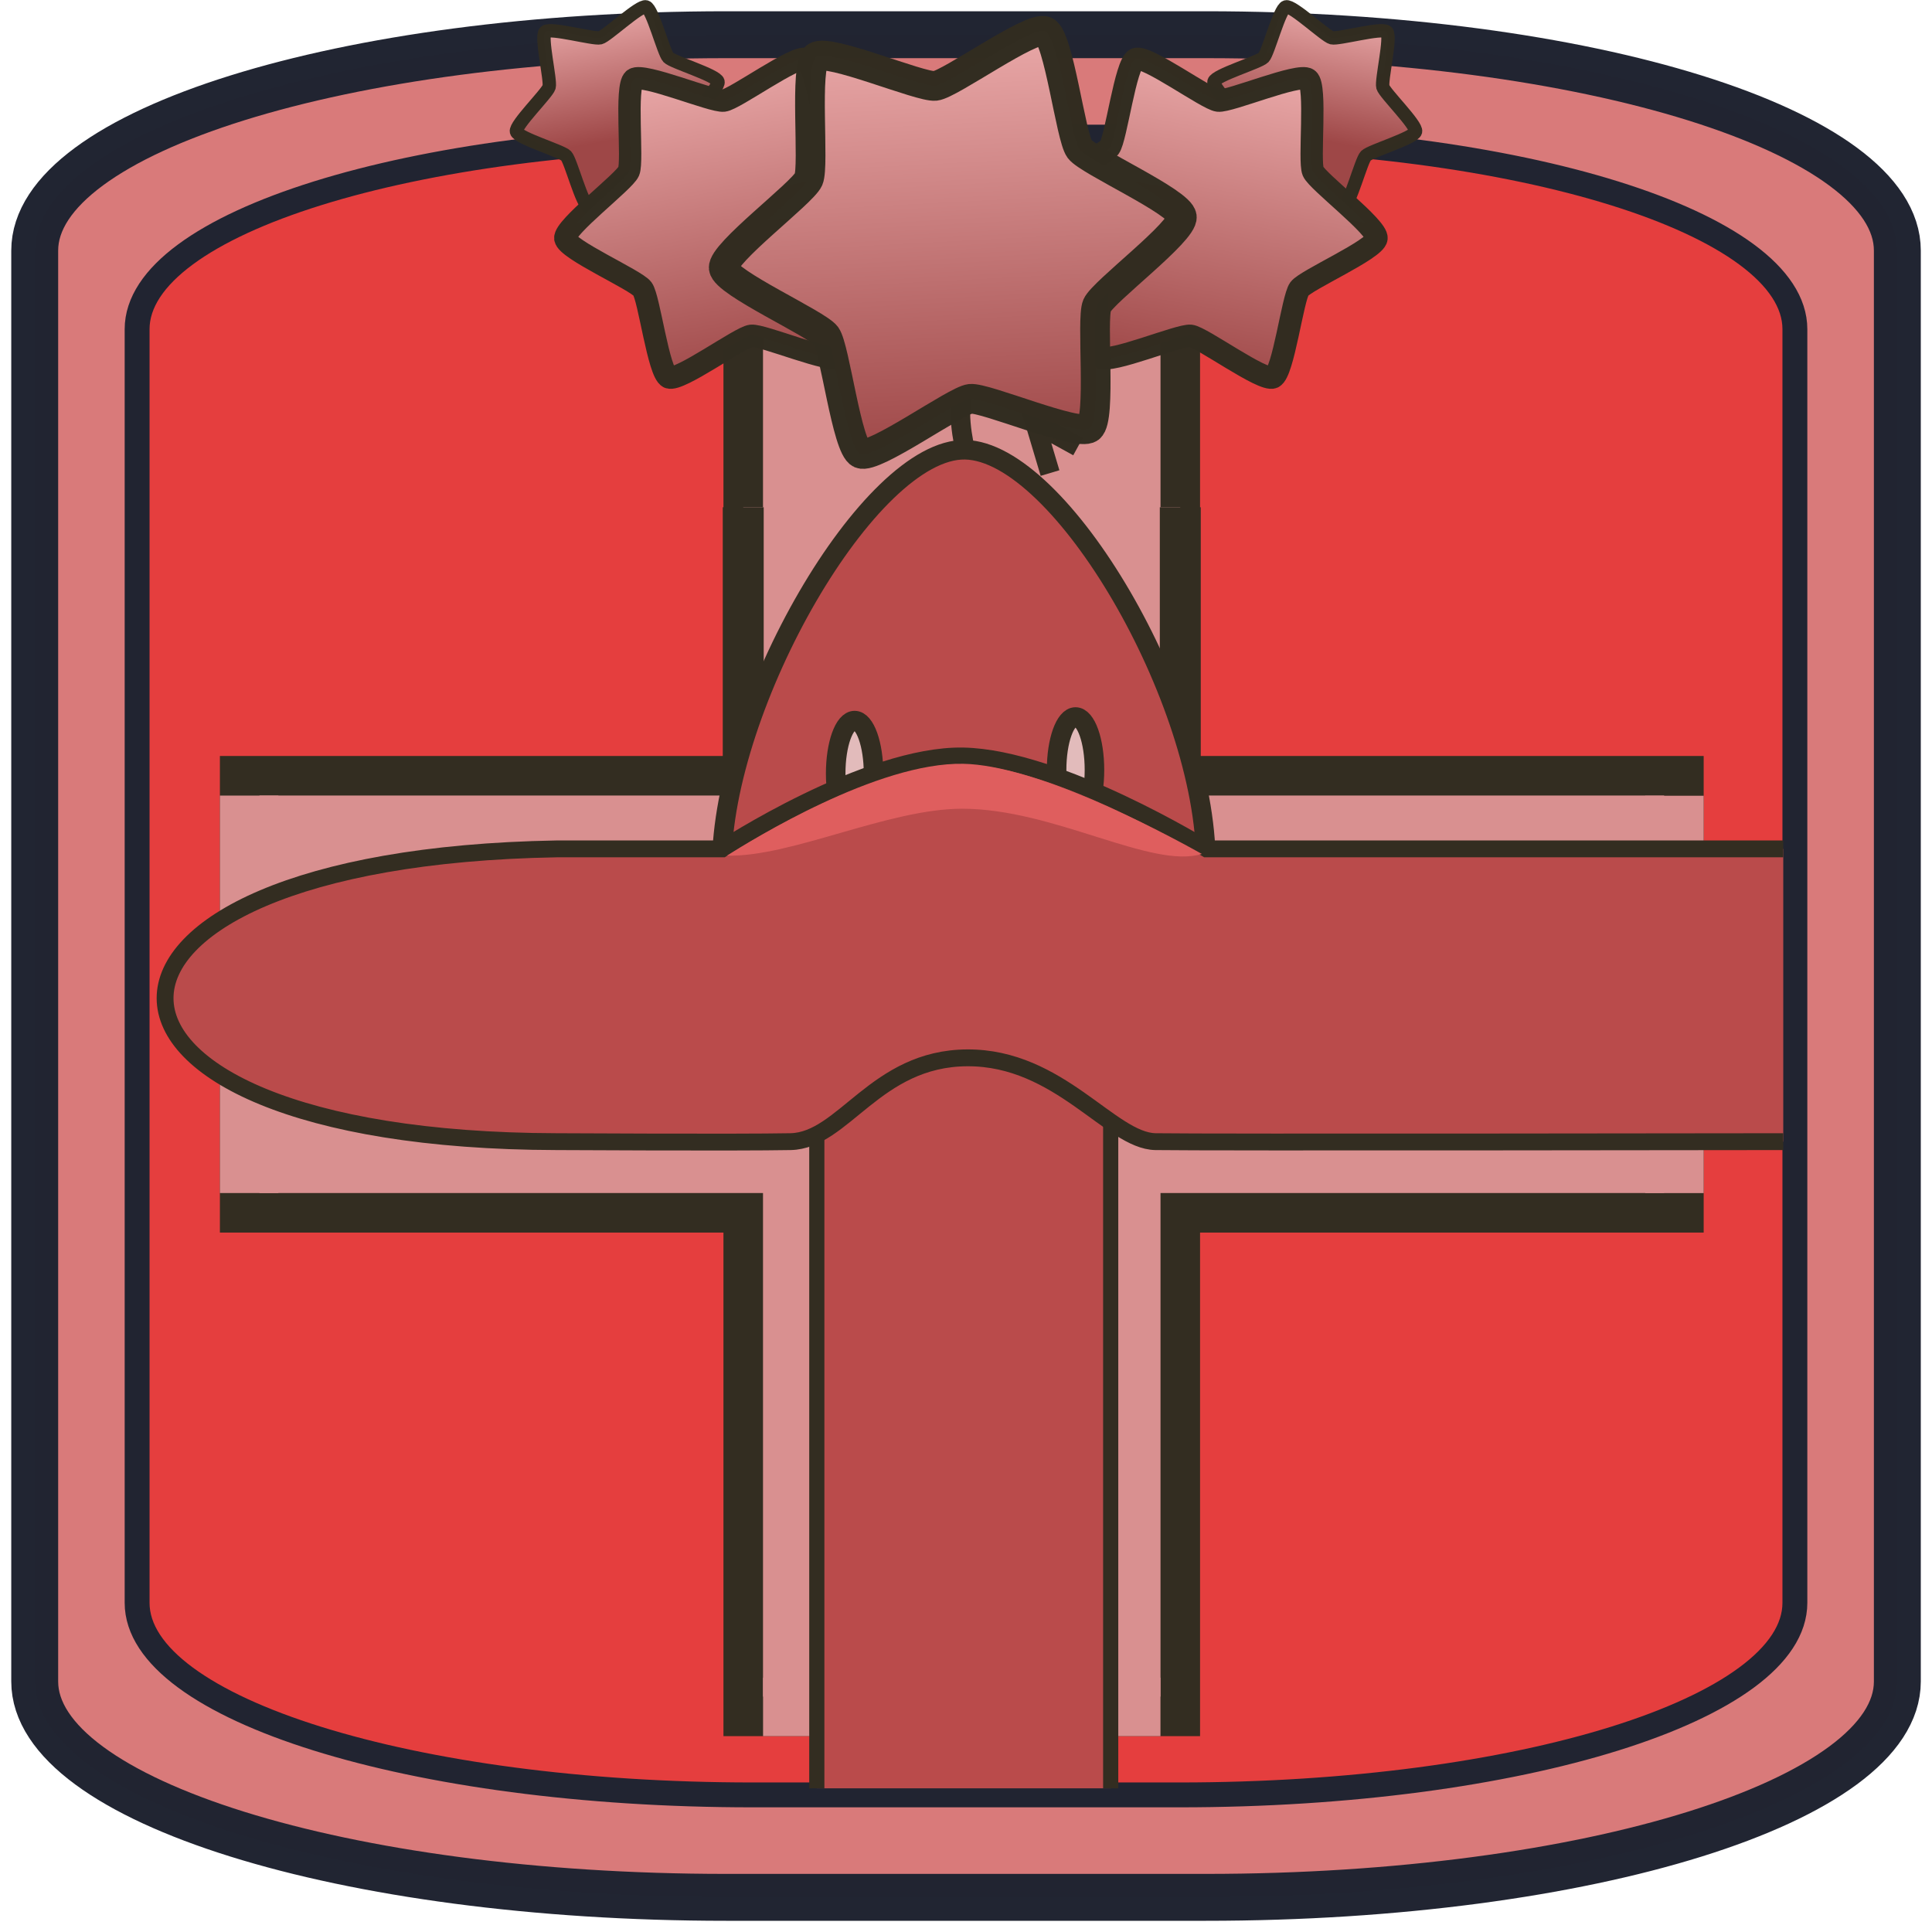
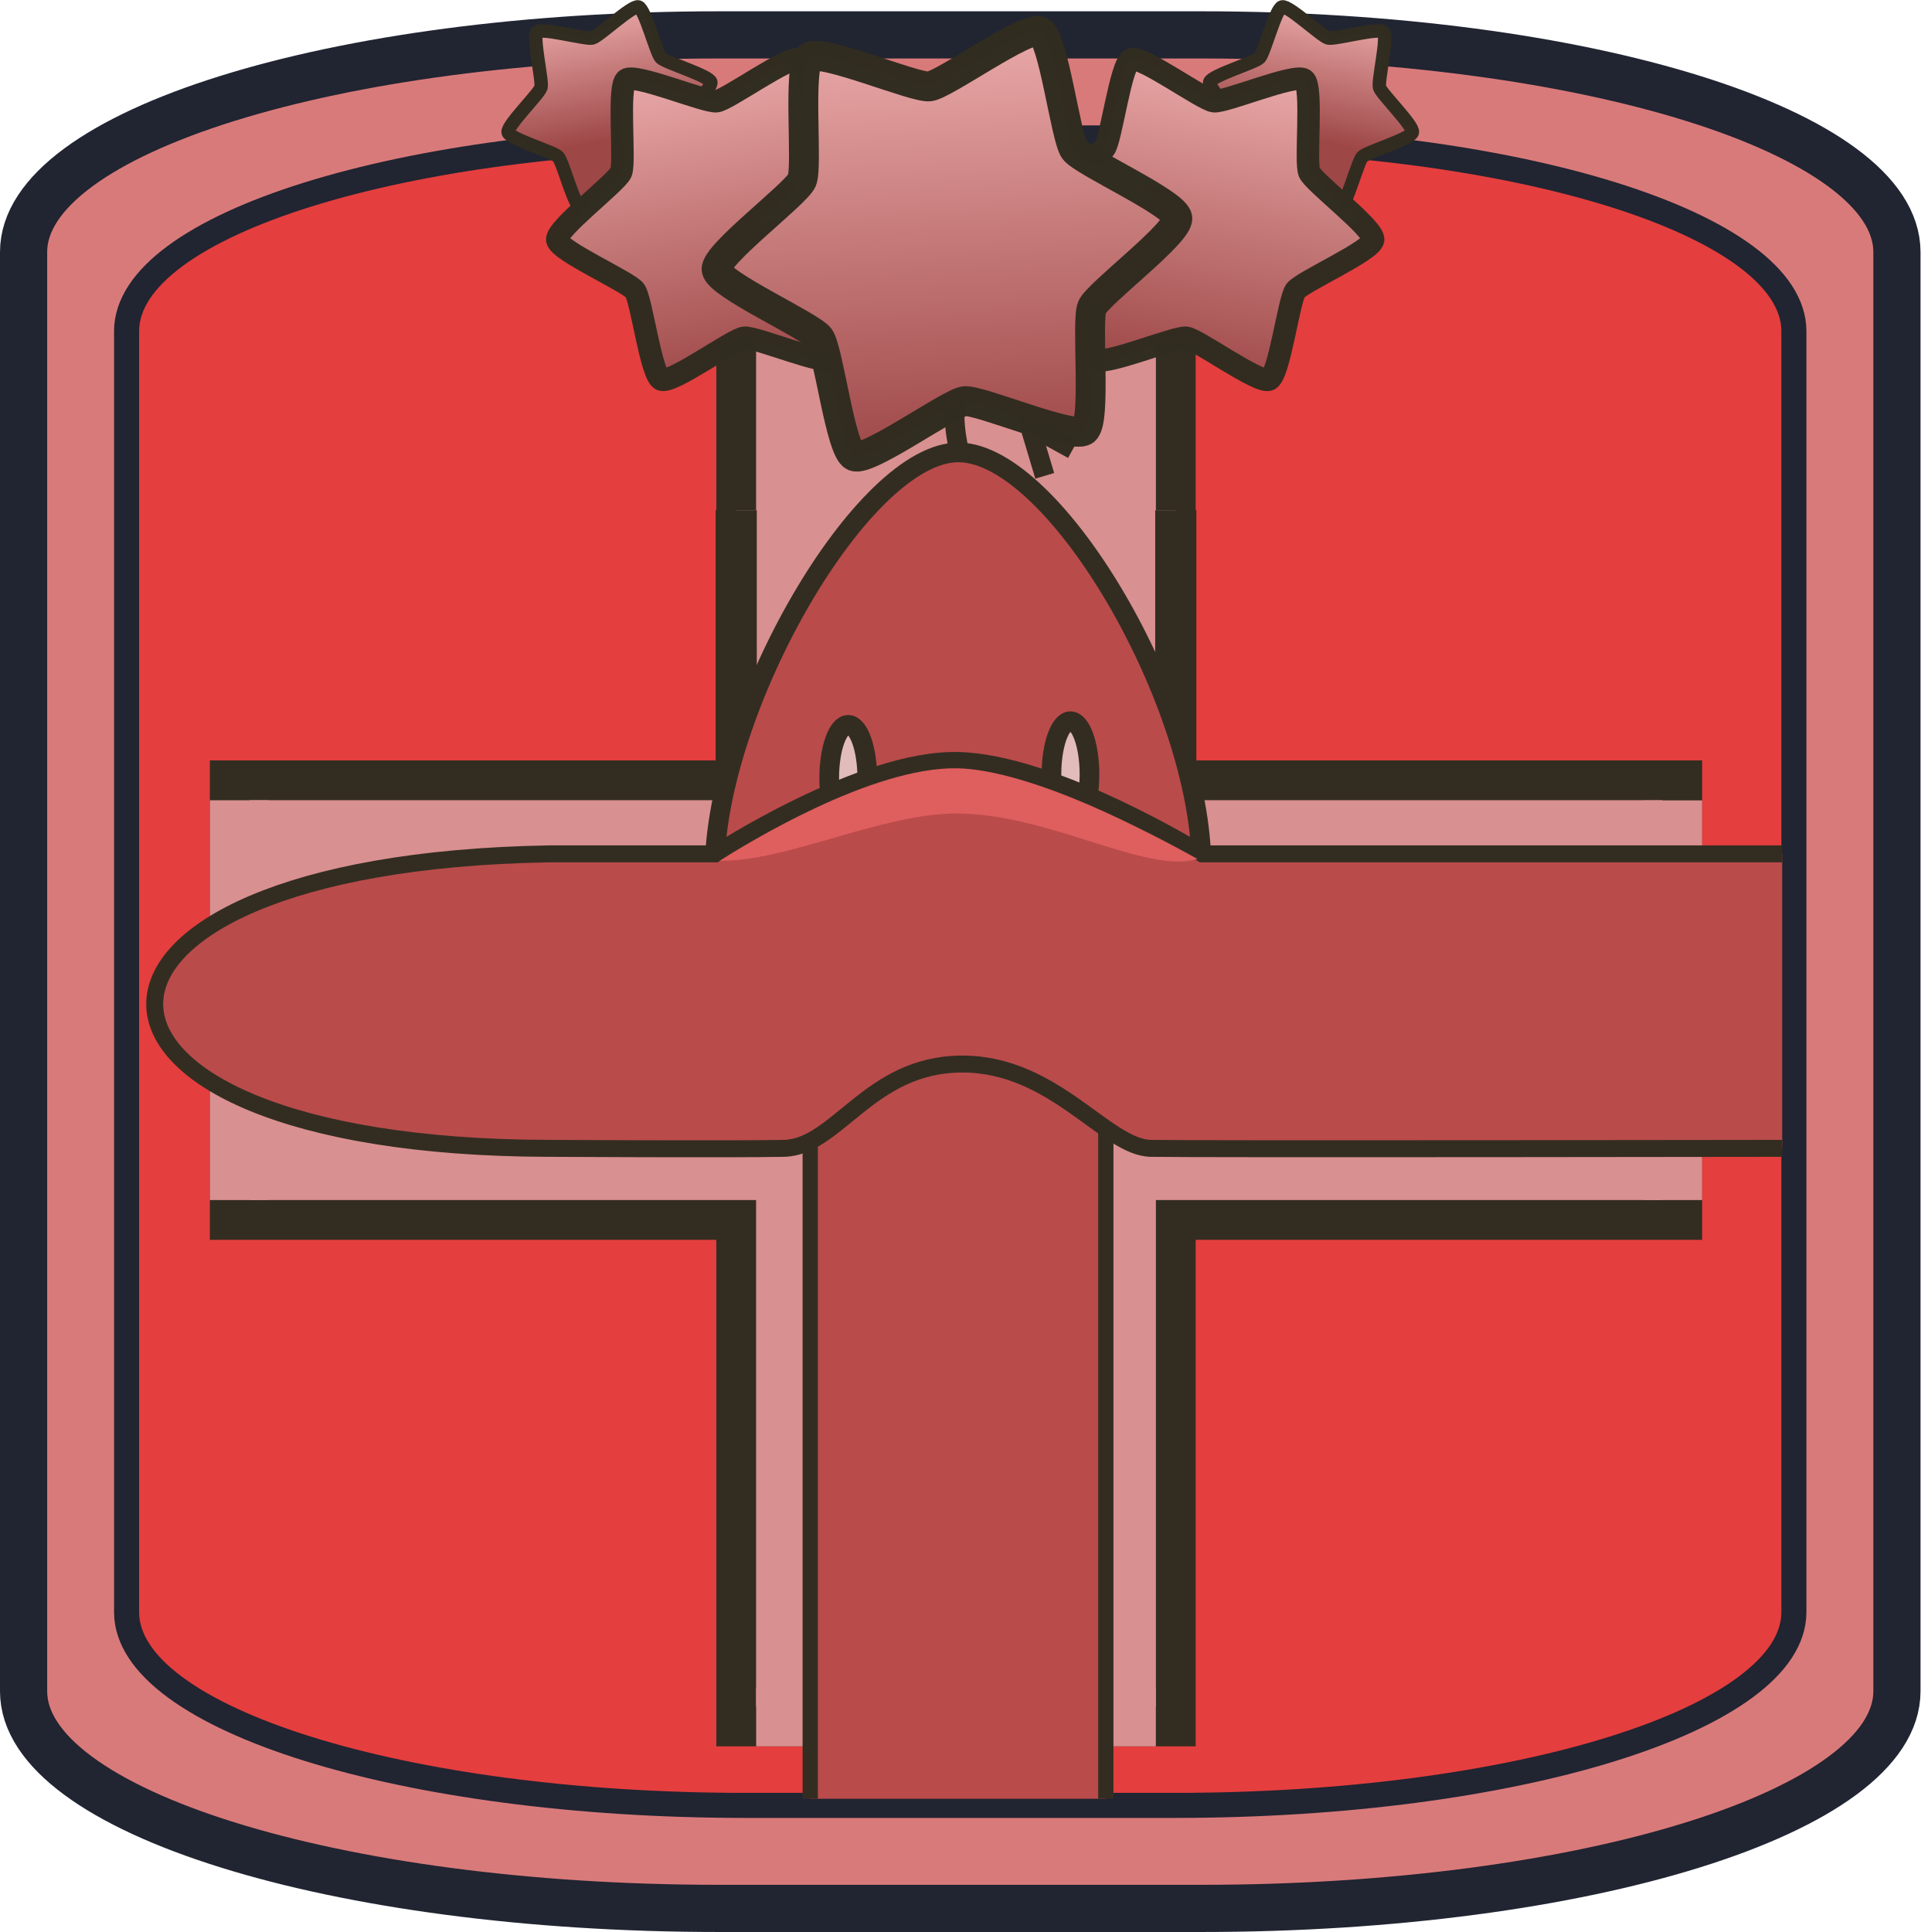
- <svg xmlns="http://www.w3.org/2000/svg" xmlns:xlink="http://www.w3.org/1999/xlink" width="130" height="130" viewBox="0 0 34.396 34.396" version="1.1" id="svg1">
+ <svg xmlns="http://www.w3.org/2000/svg" xmlns:xlink="http://www.w3.org/1999/xlink" width="200" height="201.177" viewBox="0 0 52.917 53.228" version="1.1" id="svg1">
  <defs id="defs1">
    <linearGradient id="linearGradient23">
      <stop style="stop-color:#f2b3b3;stop-opacity:1;" offset="0" id="stop23" />
      <stop style="stop-color:#9e4747;stop-opacity:1;" offset="1" id="stop24" />
    </linearGradient>
    <linearGradient xlink:href="#linearGradient23" id="linearGradient24-4" x1="9.158" y1="0.654" x2="9.524" y2="7.639" gradientUnits="userSpaceOnUse" />
    <linearGradient xlink:href="#linearGradient37" id="linearGradient2" gradientUnits="userSpaceOnUse" x1="9.158" y1="0.654" x2="9.524" y2="7.639" />
    <linearGradient id="linearGradient37">
      <stop style="stop-color:#f2b4b4;stop-opacity:1;" offset="0" id="stop36" />
      <stop style="stop-color:#9e4747;stop-opacity:1;" offset="0.696" id="stop37" />
    </linearGradient>
    <linearGradient xlink:href="#linearGradient37" id="linearGradient12" gradientUnits="userSpaceOnUse" x1="9.158" y1="0.654" x2="9.524" y2="7.639" />
    <linearGradient xlink:href="#linearGradient23" id="linearGradient13" gradientUnits="userSpaceOnUse" x1="9.158" y1="0.654" x2="9.524" y2="7.639" />
    <linearGradient xlink:href="#linearGradient23" id="linearGradient14" gradientUnits="userSpaceOnUse" x1="9.158" y1="0.654" x2="9.524" y2="7.639" />
  </defs>
-   <g id="layer1">
-     <rect style="fill:#d97a7a;stroke:#212532;stroke-width:0.835;stroke-linejoin:round;stroke-miterlimit:8.2;stroke-opacity:0.996;stroke-dasharray:none;fill-opacity:1" id="rect1" width="33.161" height="33.161" x="0.618" y="0.618" ry="3.843" rx="12.308" />
-     <rect style="fill:#e53e3e;stroke:#212532;stroke-width:0.443;stroke-linejoin:round;stroke-miterlimit:8.2;stroke-dasharray:none;stroke-opacity:0.996;fill-opacity:1" id="rect1-8" width="29.514" height="29.514" x="2.441" y="2.441" ry="3.42" rx="10.954" />
-     <path d="M 13.232,4.846 V 13.811 H 4.267 v 7.781 h 8.965 v 8.965 h 7.781 V 21.592 H 29.979 V 13.811 H 21.013 V 4.846 Z" style="fill:#d99090;fill-opacity:1;stroke:#332d21;stroke-width:0.704;stroke-dasharray:none" id="path2" />
-     <rect style="fill:#d99090;fill-opacity:1;stroke:#332d21;stroke-width:0;stroke-dasharray:none" id="rect2" width="7.08" height="1.041" x="13.582" y="4.494" ry="0" />
-     <rect style="fill:#d99090;fill-opacity:1;stroke:#332d21;stroke-width:0;stroke-dasharray:none" id="rect2-8" width="7.074" height="1.041" x="14.167" y="-30.331" ry="0" transform="rotate(90)" />
-     <rect style="fill:#d99090;fill-opacity:1;stroke:#332d21;stroke-width:0;stroke-dasharray:none" id="rect2-6" width="7.076" height="1.041" x="14.164" y="-4.956" ry="0" transform="rotate(90)" />
-     <rect style="fill:#d99090;fill-opacity:1;stroke:#332d21;stroke-width:0;stroke-dasharray:none" id="rect2-1" width="7.075" height="1.041" x="13.585" y="29.868" ry="0" />
-     <path id="rect6" style="fill:#d99090;stroke:#332d21;stroke-width:0.729;stroke-dasharray:none" d="M 21.013,9.031 V 18.37 H 13.232 V 9.031" />
-     <path id="rect3-1" style="fill:#ba4b4b;stroke:#332d21;stroke-width:0.27;stroke-dasharray:none" d="M 14.542,31.838 V 14.174 c 0.022,-7.515 5.071,-7.515 5.232,0 v 17.664" />
-     <path id="path3" style="fill:#ba4b4b;stroke:#332d21;stroke-width:0.348;stroke-dasharray:none" d="m 17.183,18.37 c -2.38,0 -4.333,-0.098 -4.333,-2.96 0,-2.862 2.631,-7.436 4.333,-7.403 1.702,0.033 4.284,4.446 4.286,7.356 0.001,2.909 -1.905,3.007 -4.286,3.007 z" />
-     <ellipse style="fill:#e2bbbb;fill-opacity:1;stroke:#332d21;stroke-width:0.348;stroke-dasharray:none" id="path4" cx="15.215" cy="13.772" rx="0.337" ry="0.943" />
-     <ellipse style="fill:#e2bbbb;fill-opacity:1;stroke:#332d21;stroke-width:0.348;stroke-dasharray:none" id="path4-4" cx="19.148" cy="13.708" rx="0.337" ry="0.943" />
-     <path style="fill:#e2bbbb;fill-opacity:0;stroke:#332d21;stroke-width:0.348;stroke-dasharray:none" d="m 17.183,8.007 c 0,0 -0.222,-0.877 0.053,-1.14 0.223,-0.213 0.669,-0.172 0.924,0 0.199,0.134 0.269,0.667 0.269,0.667" id="path5" />
-     <path style="fill:#e2bbbb;fill-opacity:0;stroke:#332d21;stroke-width:0.348;stroke-dasharray:none" d="m 19.191,7.953 -0.762,-0.419 0.265,0.888" id="path6" />
-     <path id="rect3" style="fill:#ba4b4b;stroke:#332d21;stroke-width:0.3;stroke-dasharray:none" d="m 31.748,20.325 c 0,0 -10.38,0.015 -11.177,0 -0.797,-0.015 -1.711,-1.5 -3.35,-1.492 -1.639,0.008 -2.201,1.475 -3.149,1.492 -0.948,0.018 -4.164,0 -4.164,0 -9.292,-0.022 -9.292,-5.052 0,-5.212 h 2.95 c 0,0 2.579,-1.687 4.29,-1.654 1.711,0.033 4.333,1.654 4.333,1.654 h 10.267" />
-     <path d="m 21.397,15.203 c -0.817,-0.457 -2.965,-1.58 -4.248,-1.605 -1.528,-0.029 -3.748,1.348 -4.206,1.635 1.145,0.029 2.867,-0.835 4.188,-0.835 1.634,7.1e-5 3.371,1.082 4.266,0.805 z" style="fill:#df5e5e;fill-opacity:1;stroke:#332d21;stroke-width:0" id="path11" />
-     <path style="fill:url(#linearGradient12);fill-opacity:1;fill-rule:nonzero;stroke:#322d21;stroke-width:0.443;stroke-linejoin:round;stroke-miterlimit:8.2;stroke-opacity:0.996" id="path1-5-7-01" d="M 11.386,7.222 C 11.206,7.354 9.83,6.763 9.608,6.788 9.387,6.813 8.175,7.693 7.971,7.604 7.767,7.515 7.59,6.027 7.458,5.848 7.325,5.669 5.957,5.059 5.932,4.837 5.908,4.616 7.107,3.719 7.197,3.515 7.286,3.311 7.13,1.821 7.309,1.689 7.488,1.557 8.865,2.147 9.086,2.122 9.308,2.098 10.52,1.218 10.724,1.307 c 0.204,0.089 0.381,1.577 0.513,1.756 0.132,0.179 1.5,0.789 1.525,1.01 0.025,0.221 -1.175,1.118 -1.264,1.322 -0.089,0.204 0.067,1.694 -0.112,1.826 z" transform="matrix(-0.5332455,-0.07044998,-0.07044998,0.5332455,28.70504,0.1811449)" />
-     <path style="fill:url(#linearGradient2);fill-opacity:1;fill-rule:nonzero;stroke:#322d21;stroke-width:0.443;stroke-linejoin:round;stroke-miterlimit:8.2;stroke-opacity:0.996" id="path1-5-7-01-0" d="M 11.386,7.222 C 11.206,7.354 9.83,6.763 9.608,6.788 9.387,6.813 8.175,7.693 7.971,7.604 7.767,7.515 7.59,6.027 7.458,5.848 7.325,5.669 5.957,5.059 5.932,4.837 5.908,4.616 7.107,3.719 7.197,3.515 7.286,3.311 7.13,1.821 7.309,1.689 7.488,1.557 8.865,2.147 9.086,2.122 9.308,2.098 10.52,1.218 10.724,1.307 c 0.204,0.089 0.381,1.577 0.513,1.756 0.132,0.179 1.5,0.789 1.525,1.01 0.025,0.221 -1.175,1.118 -1.264,1.322 -0.089,0.204 0.067,1.694 -0.112,1.826 z" transform="matrix(0.5332455,-0.07044998,0.07044998,0.5332455,5.690536,0.1811449)" />
-     <path style="fill:url(#linearGradient13);fill-rule:nonzero;stroke:#322d21;stroke-width:0.443;stroke-linejoin:round;stroke-miterlimit:8.2;stroke-opacity:0.996" id="path1-5-7-3" d="M 11.386,7.222 C 11.206,7.354 9.83,6.763 9.608,6.788 9.387,6.813 8.175,7.693 7.971,7.604 7.767,7.515 7.59,6.027 7.458,5.848 7.325,5.669 5.957,5.059 5.932,4.837 5.908,4.616 7.107,3.719 7.197,3.515 7.286,3.311 7.13,1.821 7.309,1.689 7.488,1.557 8.865,2.147 9.086,2.122 9.308,2.098 10.52,1.218 10.724,1.307 c 0.204,0.089 0.381,1.577 0.513,1.756 0.132,0.179 1.5,0.789 1.525,1.01 0.025,0.221 -1.175,1.118 -1.264,1.322 -0.089,0.204 0.067,1.694 -0.112,1.826 z" transform="matrix(0.8746497,0.2028429,-0.2028429,0.8746497,14.17031,-1.907779)" />
-     <path style="fill:url(#linearGradient14);fill-opacity:1;fill-rule:nonzero;stroke:#322d21;stroke-width:0.443;stroke-linejoin:round;stroke-miterlimit:8.2;stroke-opacity:0.996" id="path1-5-7-0-7" d="M 11.386,7.222 C 11.206,7.354 9.83,6.763 9.608,6.788 9.387,6.813 8.175,7.693 7.971,7.604 7.767,7.515 7.59,6.027 7.458,5.848 7.325,5.669 5.957,5.059 5.932,4.837 5.908,4.616 7.107,3.719 7.197,3.515 7.286,3.311 7.13,1.821 7.309,1.689 7.488,1.557 8.865,2.147 9.086,2.122 9.308,2.098 10.52,1.218 10.724,1.307 c 0.204,0.089 0.381,1.577 0.513,1.756 0.132,0.179 1.5,0.789 1.525,1.01 0.025,0.221 -1.175,1.118 -1.264,1.322 -0.089,0.204 0.067,1.694 -0.112,1.826 z" transform="matrix(-0.8746497,0.2028429,0.2028429,0.8746497,20.40047,-1.907779)" />
-     <path style="fill:url(#linearGradient24-4);fill-rule:nonzero;stroke:#322d21;stroke-width:0.443;stroke-linejoin:round;stroke-miterlimit:8.2;stroke-opacity:0.996" id="path1-5-9-4" d="M 11.386,7.222 C 11.206,7.354 9.83,6.763 9.608,6.788 9.387,6.813 8.175,7.693 7.971,7.604 7.767,7.515 7.59,6.027 7.458,5.848 7.325,5.669 5.957,5.059 5.932,4.837 5.908,4.616 7.107,3.719 7.197,3.515 7.286,3.311 7.13,1.821 7.309,1.689 7.488,1.557 8.865,2.147 9.086,2.122 9.308,2.098 10.52,1.218 10.724,1.307 c 0.204,0.089 0.381,1.577 0.513,1.756 0.132,0.179 1.5,0.789 1.525,1.01 0.025,0.221 -1.175,1.118 -1.264,1.322 -0.089,0.204 0.067,1.694 -0.112,1.826 z" transform="matrix(1.194128,0,0,1.194128,5.801239,-1.004992)" />
+   <g id="layer1" transform="translate(-0.2000028)">
+     <rect style="fill:#d97a7a;fill-opacity:1;stroke:#212532;stroke-width:1.3;stroke-linejoin:round;stroke-miterlimit:8.2;stroke-dasharray:none;stroke-opacity:0.996" id="rect1" width="51.617" height="51.617" x="0.85" y="0.961" ry="5.982" rx="19.158" />
+     <rect style="fill:#e53e3e;fill-opacity:1;stroke:#212532;stroke-width:0.69;stroke-linejoin:round;stroke-miterlimit:8.2;stroke-dasharray:none;stroke-opacity:0.996" id="rect1-8" width="45.94" height="45.94" x="3.688" y="3.8" ry="5.324" rx="17.051" />
+     <path d="M 20.485,7.543 V 21.498 H 6.53 V 33.61 H 20.485 V 47.565 H 32.597 V 33.61 H 46.552 V 21.498 H 32.597 V 7.543 Z" style="fill:#d99090;fill-opacity:1;stroke:#332d21;stroke-width:1.096;stroke-dasharray:none" id="path2" />
+     <rect style="fill:#d99090;fill-opacity:1;stroke:#332d21;stroke-width:0;stroke-dasharray:none" id="rect2" width="11.02" height="1.621" x="21.031" y="6.995" ry="0" />
+     <rect style="fill:#d99090;fill-opacity:1;stroke:#332d21;stroke-width:0;stroke-dasharray:none" id="rect2-8" width="11.011" height="1.621" x="22.051" y="-47.1" ry="0" transform="rotate(90)" />
+     <rect style="fill:#d99090;fill-opacity:1;stroke:#332d21;stroke-width:0;stroke-dasharray:none" id="rect2-6" width="11.014" height="1.621" x="22.048" y="-7.603" ry="0" transform="rotate(90)" />
+     <rect style="fill:#d99090;fill-opacity:1;stroke:#332d21;stroke-width:0;stroke-dasharray:none" id="rect2-1" width="11.013" height="1.621" x="21.035" y="46.492" ry="0" />
+     <path id="rect6" style="fill:#d99090;stroke:#332d21;stroke-width:1.134;stroke-dasharray:none" d="M 32.597,14.057 V 28.594 H 20.485 V 14.057" />
+     <path id="rect3-1" style="fill:#ba4b4b;stroke:#332d21;stroke-width:0.421;stroke-dasharray:none" d="m 22.525,49.558 v -27.495 c 0.034,-11.698 7.894,-11.698 8.144,0 v 27.495" />
+     <path id="path3" style="fill:#ba4b4b;stroke:#332d21;stroke-width:0.542;stroke-dasharray:none" d="m 26.635,28.594 c -3.705,0 -6.745,-0.153 -6.745,-4.607 0,-4.454 4.095,-11.575 6.745,-11.523 2.65,0.051 6.669,6.921 6.671,11.449 0.002,4.528 -2.966,4.681 -6.671,4.681 z" />
+     <ellipse style="fill:#e2bbbb;fill-opacity:1;stroke:#332d21;stroke-width:0.542;stroke-dasharray:none" id="path4" cx="23.572" cy="21.437" rx="0.524" ry="1.467" />
+     <ellipse style="fill:#e2bbbb;fill-opacity:1;stroke:#332d21;stroke-width:0.542;stroke-dasharray:none" id="path4-4" cx="29.695" cy="21.337" rx="0.524" ry="1.467" />
+     <path style="fill:#e2bbbb;fill-opacity:0;stroke:#332d21;stroke-width:0.542;stroke-dasharray:none" d="m 26.635,12.464 c 0,0 -0.346,-1.366 0.082,-1.775 0.347,-0.331 1.041,-0.268 1.438,0 0.309,0.209 0.419,1.037 0.419,1.037" id="path5" />
+     <path style="fill:#e2bbbb;fill-opacity:0;stroke:#332d21;stroke-width:0.542;stroke-dasharray:none" d="M 29.76,12.379 28.573,11.727 28.986,13.109" id="path6" />
+     <path id="rect3" style="fill:#ba4b4b;stroke:#332d21;stroke-width:0.467;stroke-dasharray:none" d="m 49.306,31.638 c 0,0 -16.157,0.024 -17.397,0 -1.24,-0.024 -2.663,-2.335 -5.214,-2.323 -2.551,0.012 -3.427,2.295 -4.902,2.323 -1.475,0.028 -6.482,0 -6.482,0 -14.464,-0.034 -14.464,-7.864 0,-8.113 h 4.592 c 0,0 4.015,-2.625 6.678,-2.574 2.663,0.051 6.744,2.574 6.744,2.574 h 15.981" />
+     <path d="m 33.194,23.665 c -1.272,-0.712 -4.615,-2.46 -6.613,-2.498 -2.378,-0.046 -5.835,2.098 -6.547,2.545 1.782,0.046 4.463,-1.3 6.519,-1.3 2.543,1.1e-4 5.247,1.685 6.641,1.254 z" style="fill:#df5e5e;fill-opacity:1;stroke:#332d21;stroke-width:0" id="path11" />
+     <path style="fill:url(#linearGradient12);fill-opacity:1;fill-rule:nonzero;stroke:#322d21;stroke-width:0.443;stroke-linejoin:round;stroke-miterlimit:8.2;stroke-opacity:0.996" id="path1-5-7-01" d="M 11.386,7.222 C 11.206,7.354 9.83,6.763 9.608,6.788 9.387,6.813 8.175,7.693 7.971,7.604 7.767,7.515 7.59,6.027 7.458,5.848 7.325,5.669 5.957,5.059 5.932,4.837 5.908,4.616 7.107,3.719 7.197,3.515 7.286,3.311 7.13,1.821 7.309,1.689 7.488,1.557 8.865,2.147 9.086,2.122 9.308,2.098 10.52,1.218 10.724,1.307 c 0.204,0.089 0.381,1.577 0.513,1.756 0.132,0.179 1.5,0.789 1.525,1.01 0.025,0.221 -1.175,1.118 -1.264,1.322 -0.089,0.204 0.067,1.694 -0.112,1.826 z" transform="matrix(-0.8300305,-0.1096599,-0.1096599,0.8300305,44.56991,0.2819636)" />
+     <path style="fill:url(#linearGradient2);fill-opacity:1;fill-rule:nonzero;stroke:#322d21;stroke-width:0.443;stroke-linejoin:round;stroke-miterlimit:8.2;stroke-opacity:0.996" id="path1-5-7-01-0" d="M 11.386,7.222 C 11.206,7.354 9.83,6.763 9.608,6.788 9.387,6.813 8.175,7.693 7.971,7.604 7.767,7.515 7.59,6.027 7.458,5.848 7.325,5.669 5.957,5.059 5.932,4.837 5.908,4.616 7.107,3.719 7.197,3.515 7.286,3.311 7.13,1.821 7.309,1.689 7.488,1.557 8.865,2.147 9.086,2.122 9.308,2.098 10.52,1.218 10.724,1.307 c 0.204,0.089 0.381,1.577 0.513,1.756 0.132,0.179 1.5,0.789 1.525,1.01 0.025,0.221 -1.175,1.118 -1.264,1.322 -0.089,0.204 0.067,1.694 -0.112,1.826 z" transform="matrix(0.8300305,-0.1096599,0.1096599,0.8300305,8.746367,0.2819636)" />
+     <path style="fill:url(#linearGradient13);fill-rule:nonzero;stroke:#322d21;stroke-width:0.443;stroke-linejoin:round;stroke-miterlimit:8.2;stroke-opacity:0.996" id="path1-5-7-3" d="M 11.386,7.222 C 11.206,7.354 9.83,6.763 9.608,6.788 9.387,6.813 8.175,7.693 7.971,7.604 7.767,7.515 7.59,6.027 7.458,5.848 7.325,5.669 5.957,5.059 5.932,4.837 5.908,4.616 7.107,3.719 7.197,3.515 7.286,3.311 7.13,1.821 7.309,1.689 7.488,1.557 8.865,2.147 9.086,2.122 9.308,2.098 10.52,1.218 10.724,1.307 c 0.204,0.089 0.381,1.577 0.513,1.756 0.132,0.179 1.5,0.789 1.525,1.01 0.025,0.221 -1.175,1.118 -1.264,1.322 -0.089,0.204 0.067,1.694 -0.112,1.826 z" transform="matrix(1.361448,0.3157379,-0.3157379,1.361448,21.94567,-2.96958)" />
+     <path style="fill:url(#linearGradient14);fill-opacity:1;fill-rule:nonzero;stroke:#322d21;stroke-width:0.443;stroke-linejoin:round;stroke-miterlimit:8.2;stroke-opacity:0.996" id="path1-5-7-0-7" d="M 11.386,7.222 C 11.206,7.354 9.83,6.763 9.608,6.788 9.387,6.813 8.175,7.693 7.971,7.604 7.767,7.515 7.59,6.027 7.458,5.848 7.325,5.669 5.957,5.059 5.932,4.837 5.908,4.616 7.107,3.719 7.197,3.515 7.286,3.311 7.13,1.821 7.309,1.689 7.488,1.557 8.865,2.147 9.086,2.122 9.308,2.098 10.52,1.218 10.724,1.307 c 0.204,0.089 0.381,1.577 0.513,1.756 0.132,0.179 1.5,0.789 1.525,1.01 0.025,0.221 -1.175,1.118 -1.264,1.322 -0.089,0.204 0.067,1.694 -0.112,1.826 z" transform="matrix(-1.361448,0.3157379,0.3157379,1.361448,31.64332,-2.96958)" />
+     <path style="fill:url(#linearGradient24-4);fill-rule:nonzero;stroke:#322d21;stroke-width:0.443;stroke-linejoin:round;stroke-miterlimit:8.2;stroke-opacity:0.996" id="path1-5-9-4" d="M 11.386,7.222 C 11.206,7.354 9.83,6.763 9.608,6.788 9.387,6.813 8.175,7.693 7.971,7.604 7.767,7.515 7.59,6.027 7.458,5.848 7.325,5.669 5.957,5.059 5.932,4.837 5.908,4.616 7.107,3.719 7.197,3.515 7.286,3.311 7.13,1.821 7.309,1.689 7.488,1.557 8.865,2.147 9.086,2.122 9.308,2.098 10.52,1.218 10.724,1.307 c 0.204,0.089 0.381,1.577 0.513,1.756 0.132,0.179 1.5,0.789 1.525,1.01 0.025,0.221 -1.175,1.118 -1.264,1.322 -0.089,0.204 0.067,1.694 -0.112,1.826 z" transform="matrix(1.858736,0,0,1.858736,8.918683,-1.564334)" />
  </g>
</svg>
